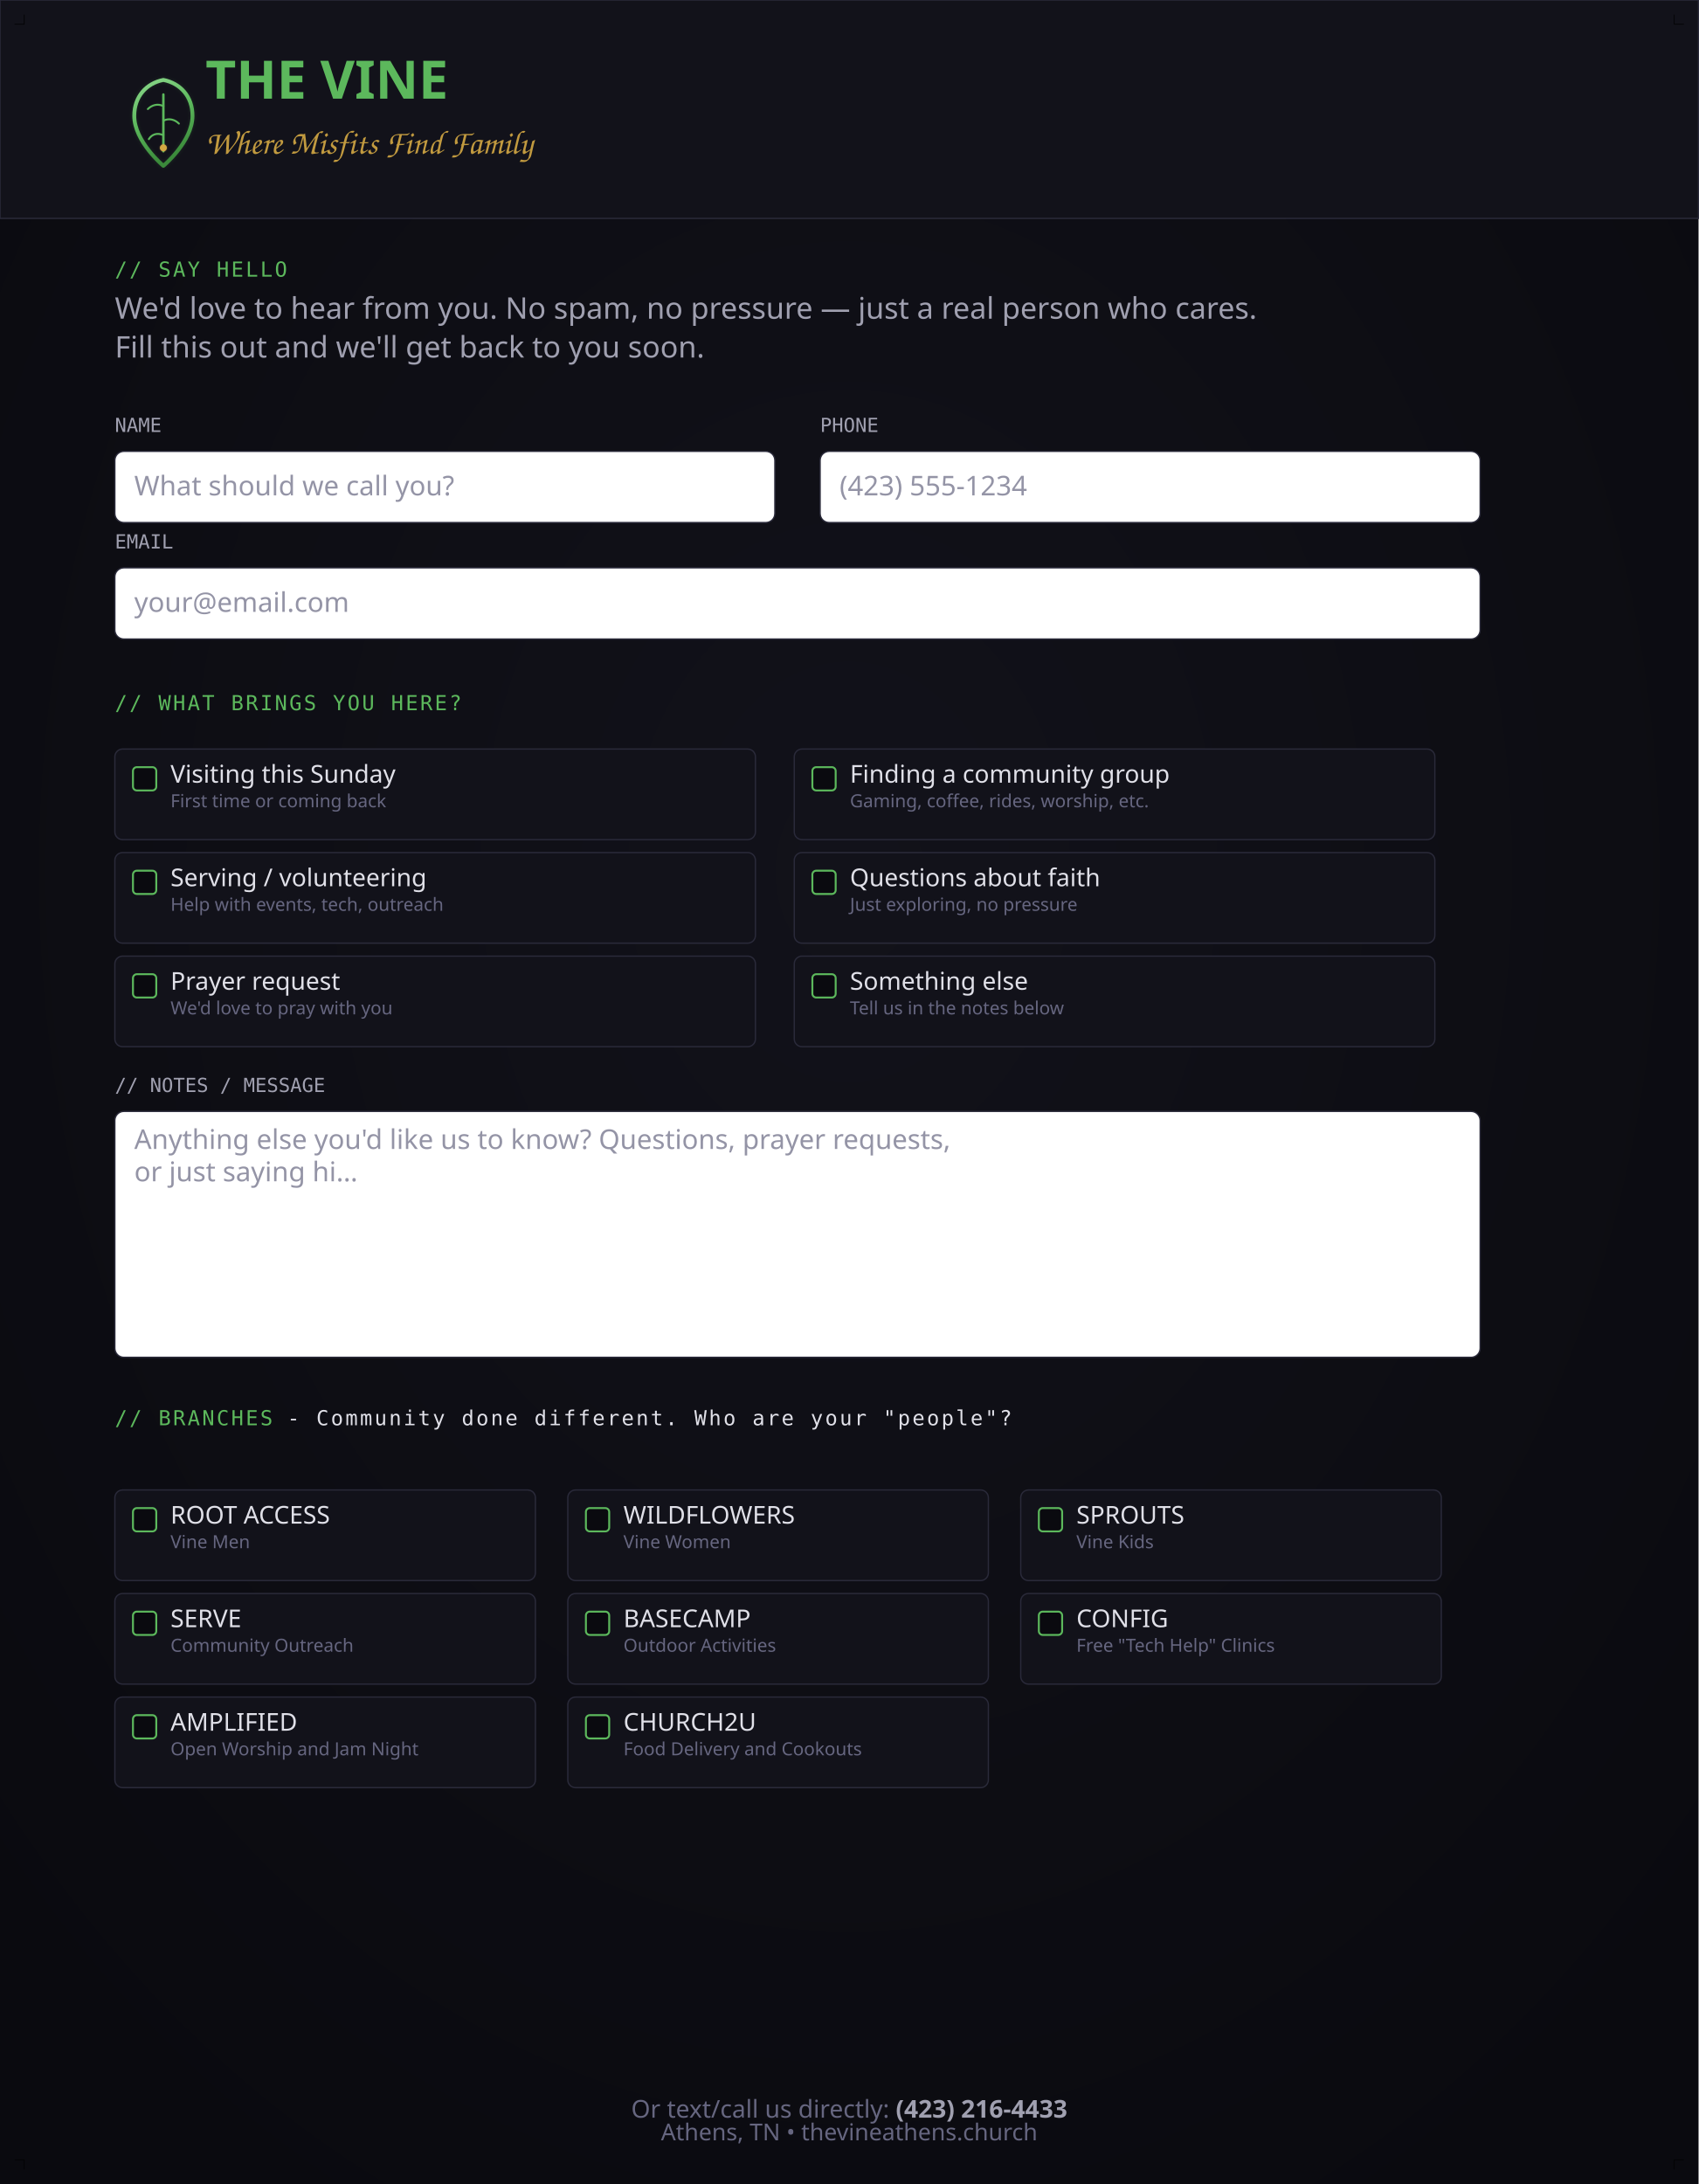
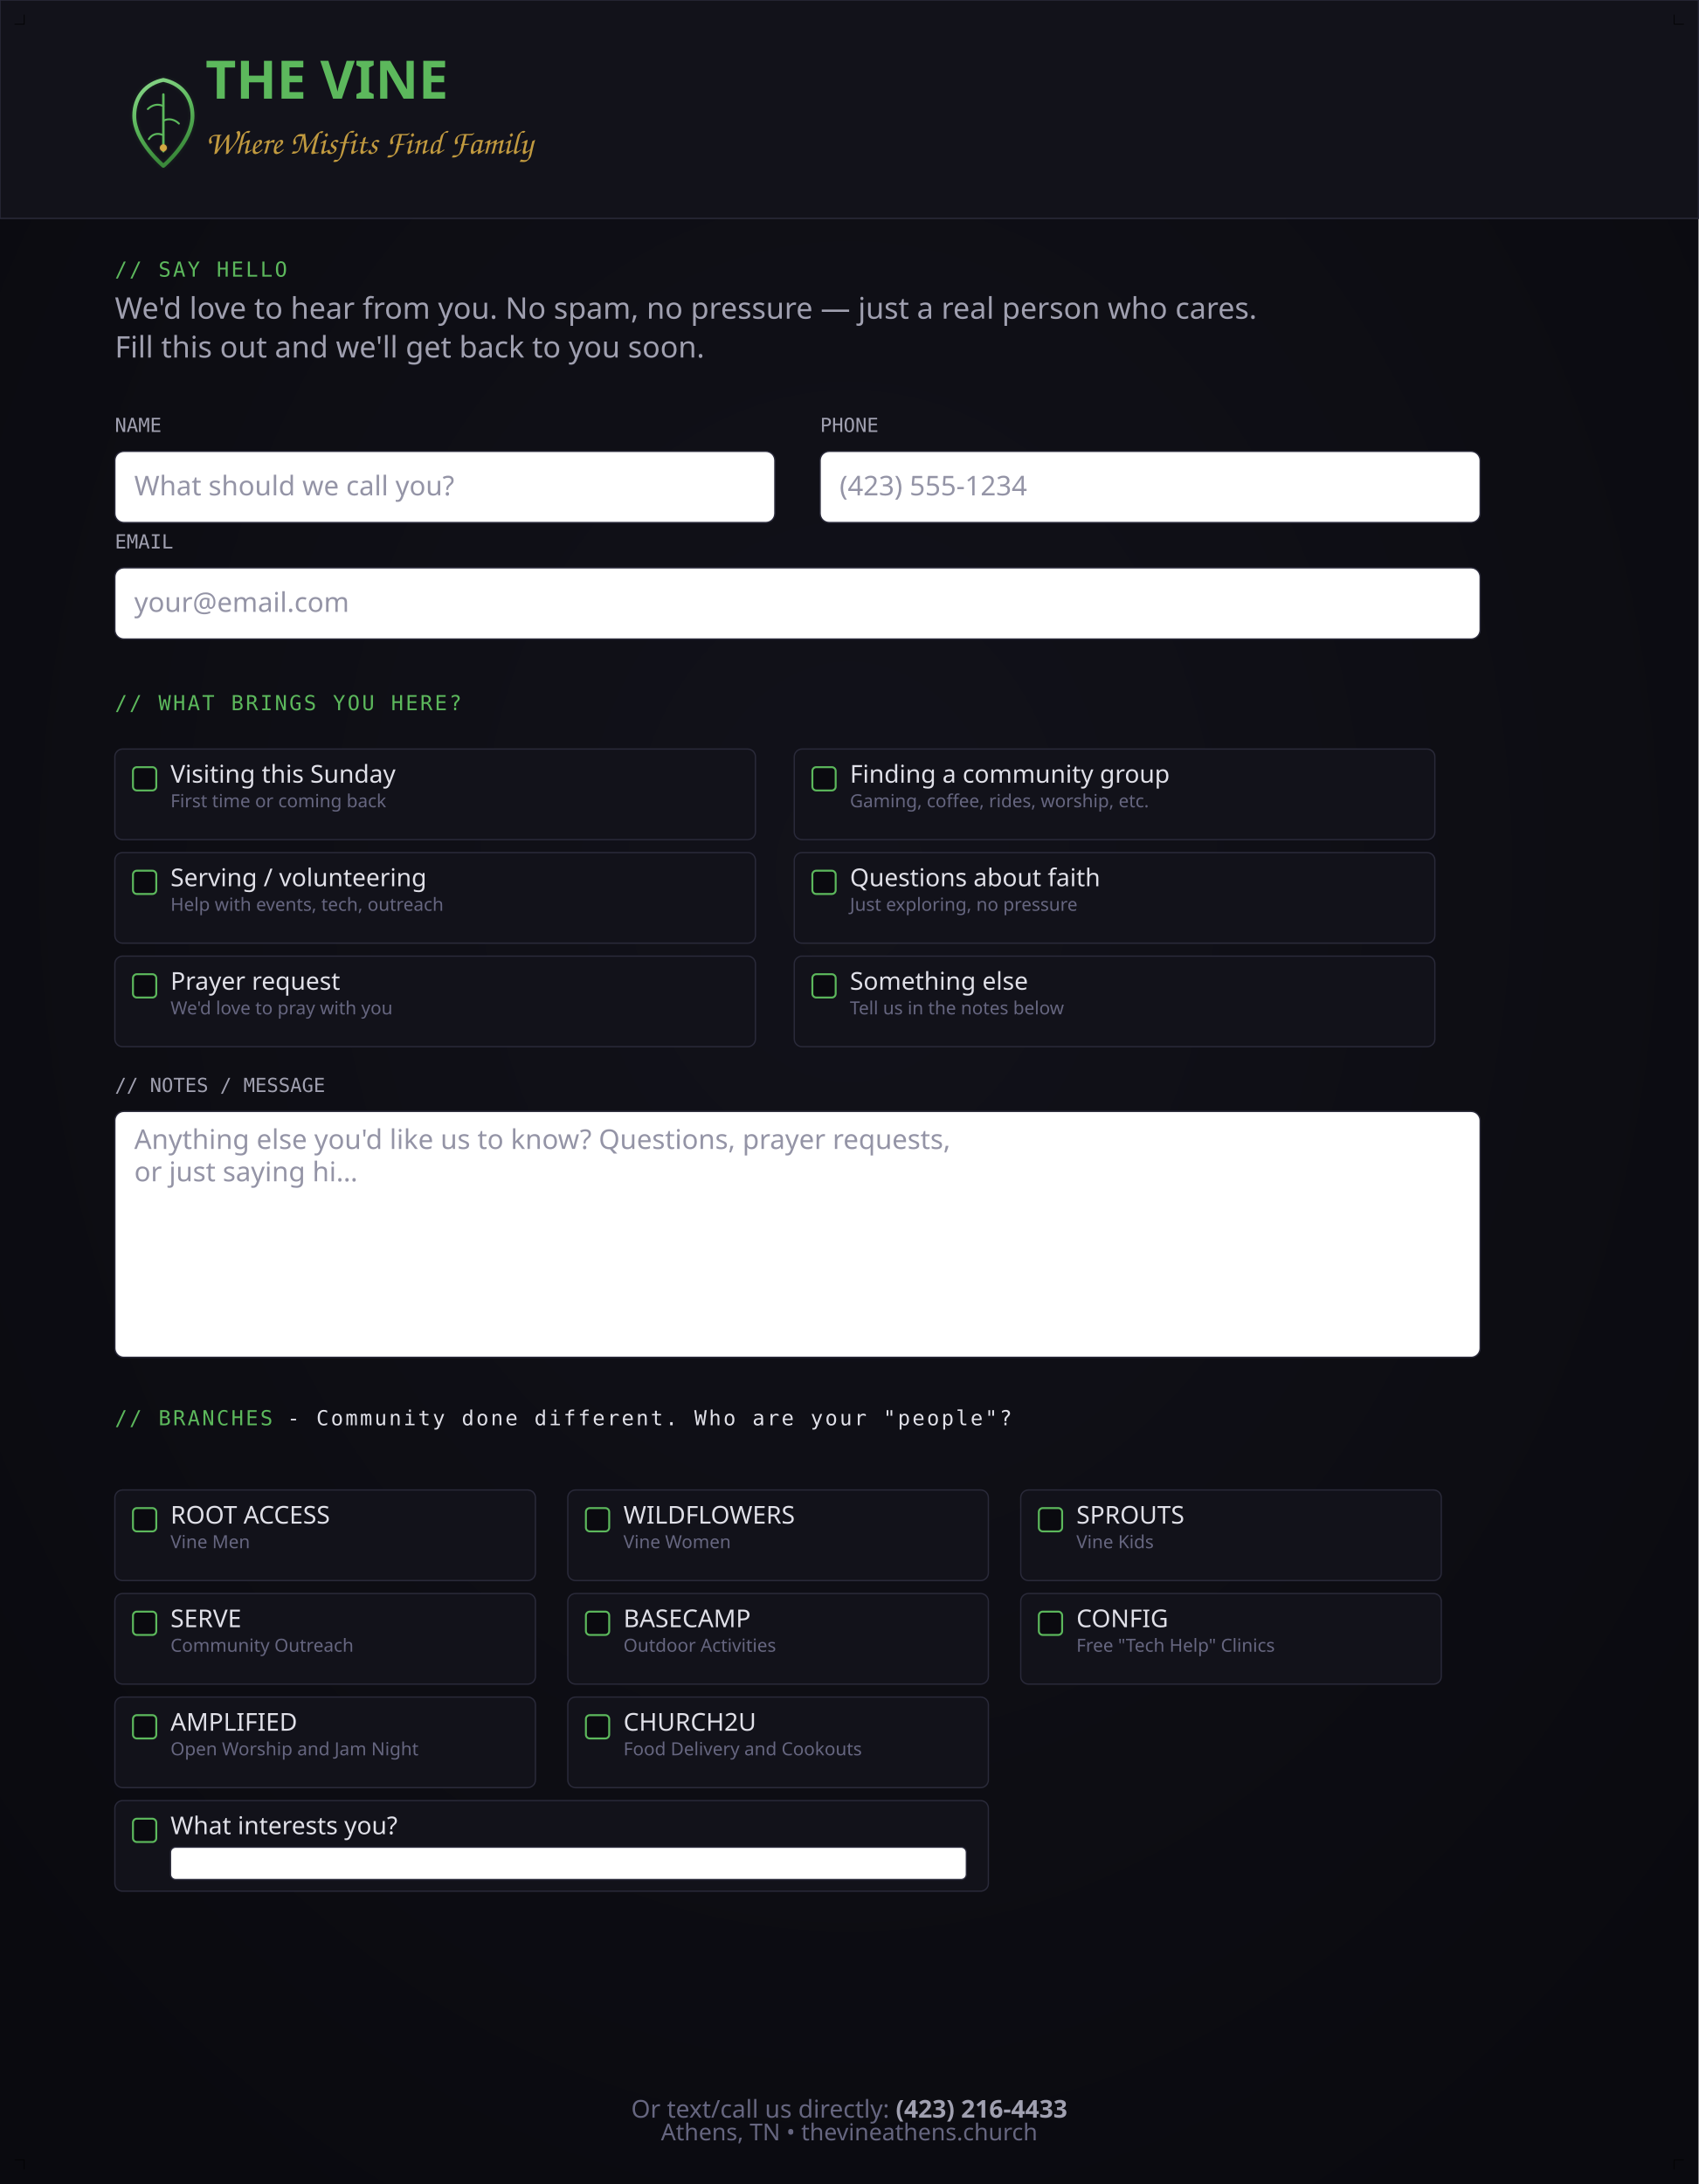
<svg xmlns="http://www.w3.org/2000/svg" viewBox="-37.5 -37.5 2625 3375" width="2625" height="3375">
  <defs>
    <radialGradient id="form-bg" cx="50%" cy="40%" r="70%">
      <stop offset="0%" stop-color="#12121a" />
      <stop offset="100%" stop-color="#0a0a0f" />
    </radialGradient>
    <linearGradient id="form-leaf" x1="0" y1="0" x2="0.3" y2="1">
      <stop offset="0%" stop-color="#8cd98c" />
      <stop offset="50%" stop-color="#5cb85c" />
      <stop offset="100%" stop-color="#3a8a3a" />
    </linearGradient>
    <filter id="form-amber-glow" x="-50%" y="-50%" width="200%" height="200%">
      <feGaussianBlur in="SourceGraphic" stdDeviation="2" result="blur" />
      <feMerge>
        <feMergeNode in="blur" />
        <feMergeNode in="SourceGraphic" />
      </feMerge>
    </filter>
    <filter id="form-leaf-glow" x="-20%" y="-20%" width="140%" height="140%">
      <feGaussianBlur in="SourceAlpha" stdDeviation="4" result="blur" />
      <feFlood flood-color="#5cb85c" flood-opacity="0.15" />
      <feComposite in2="blur" operator="in" result="glow" />
      <feMerge>
        <feMergeNode in="glow" />
        <feMergeNode in="SourceGraphic" />
      </feMerge>
    </filter>
  </defs>
  <rect x="-37.5" y="-37.5" width="2625" height="3375" fill="url(#form-bg)" />
  <g transform="translate(0, 0)">
    <rect x="-37.5" y="-37.5" width="2625" height="337.5" fill="#12121a" stroke="#2a2a3a" stroke-width="2" />
    <g transform="translate(140, 80) scale(0.75)">
      <path d="M100 185 C100 185 40 135 40 82 C40 42 65 15 100 8 C135 15 160 42 160 82 C160 135 100 185 100 185Z" fill="none" stroke="url(#form-leaf)" stroke-width="8" stroke-linejoin="round" filter="url(#form-leaf-glow)" />
      <line x1="100" y1="38" x2="100" y2="155" stroke="#5cb85c" stroke-width="5" stroke-linecap="round" />
      <path d="M100 62 C88 56 76 60 68 68" fill="none" stroke="#5cb85c" stroke-width="4" stroke-linecap="round" />
      <path d="M100 92 C112 86 124 90 132 98" fill="none" stroke="#5cb85c" stroke-width="4" stroke-linecap="round" />
      <path d="M100 122 C88 116 76 120 70 130" fill="none" stroke="#5cb85c" stroke-width="4" stroke-linecap="round" />
      <circle cx="100" cy="148" r="7" fill="#d4a843" filter="url(#form-amber-glow)" />
    </g>
    <text x="280" y="115" font-family="'Space Grotesk', sans-serif" font-size="82" font-weight="700" fill="#5cb85c">THE VINE</text>
    <text x="280" y="200" font-family="'Caveat', cursive" font-size="52" fill="#d4a843" opacity="0.9">Where Misfits Find Family</text>
  </g>
  <g transform="translate(0, 340)">
    <text x="140" y="50" font-family="'JetBrains Mono', monospace" font-size="32" fill="#5cb85c" letter-spacing="0.1em">// SAY HELLO</text>
    <text x="140" y="115" font-family="'Space Grotesk', sans-serif" font-size="46" fill="#a0a0b0">We'd love to hear from you. No spam, no pressure — just a real person who cares.</text>
    <text x="140" y="175" font-family="'Space Grotesk', sans-serif" font-size="46" fill="#a0a0b0">Fill this out and we'll get back to you soon.</text>
  </g>
  <g transform="translate(0, 630)">
    <g>
      <text x="140" y="0" font-family="'JetBrains Mono', monospace" font-size="30" fill="#a0a0b0">NAME</text>
      <rect x="140" y="30" width="1020" height="110" rx="14" fill="#ffffff" stroke="#2a2a3a" stroke-width="2" />
      <text x="170" y="98" font-family="'Space Grotesk', sans-serif" font-size="42" fill="#666680" opacity="0.7">What should we call you?</text>
      <text x="1230" y="0" font-family="'JetBrains Mono', monospace" font-size="30" fill="#a0a0b0">PHONE</text>
      <rect x="1230" y="30" width="1020" height="110" rx="14" fill="#ffffff" stroke="#2a2a3a" stroke-width="2" />
      <text x="1260" y="98" font-family="'Space Grotesk', sans-serif" font-size="42" fill="#666680" opacity="0.7">(423) 555-1234</text>
    </g>
    <g transform="translate(0, 180)">
      <text x="140" y="0" font-family="'JetBrains Mono', monospace" font-size="30" fill="#a0a0b0">EMAIL</text>
      <rect x="140" y="30" width="2110" height="110" rx="14" fill="#ffffff" stroke="#2a2a3a" stroke-width="2" />
      <text x="170" y="98" font-family="'Space Grotesk', sans-serif" font-size="42" fill="#666680" opacity="0.7">your@email.com</text>
    </g>
    <g transform="translate(0, 430)">
      <text x="140" y="0" font-family="'JetBrains Mono', monospace" font-size="32" fill="#5cb85c" letter-spacing="0.1em">// WHAT BRINGS YOU HERE?</text>
      <g transform="translate(140, 60)">
        <g>
          <rect x="0" y="0" width="990" height="140" rx="12" fill="#12121a" stroke="#2a2a3a" stroke-width="2" />
          <rect x="28" y="28" width="36" height="36" rx="6" fill="#0a0a0f" stroke="#5cb85c" stroke-width="3" />
          <text x="86" y="52" font-family="'Space Grotesk', sans-serif" font-size="38" fill="#e0e0e8">Visiting this Sunday</text>
          <text x="86" y="90" font-family="'Space Grotesk', sans-serif" font-size="28" fill="#666680">First time or coming back</text>
        </g>
        <g transform="translate(1050, 0)">
          <rect x="0" y="0" width="990" height="140" rx="12" fill="#12121a" stroke="#2a2a3a" stroke-width="2" />
          <rect x="28" y="28" width="36" height="36" rx="6" fill="#0a0a0f" stroke="#5cb85c" stroke-width="3" />
          <text x="86" y="52" font-family="'Space Grotesk', sans-serif" font-size="38" fill="#e0e0e8">Finding a community group</text>
          <text x="86" y="90" font-family="'Space Grotesk', sans-serif" font-size="28" fill="#666680">Gaming, coffee, rides, worship, etc.</text>
        </g>
      </g>
      <g transform="translate(140, 220)">
        <g>
          <rect x="0" y="0" width="990" height="140" rx="12" fill="#12121a" stroke="#2a2a3a" stroke-width="2" />
          <rect x="28" y="28" width="36" height="36" rx="6" fill="#0a0a0f" stroke="#5cb85c" stroke-width="3" />
          <text x="86" y="52" font-family="'Space Grotesk', sans-serif" font-size="38" fill="#e0e0e8">Serving / volunteering</text>
          <text x="86" y="90" font-family="'Space Grotesk', sans-serif" font-size="28" fill="#666680">Help with events, tech, outreach</text>
        </g>
        <g transform="translate(1050, 0)">
          <rect x="0" y="0" width="990" height="140" rx="12" fill="#12121a" stroke="#2a2a3a" stroke-width="2" />
          <rect x="28" y="28" width="36" height="36" rx="6" fill="#0a0a0f" stroke="#5cb85c" stroke-width="3" />
          <text x="86" y="52" font-family="'Space Grotesk', sans-serif" font-size="38" fill="#e0e0e8">Questions about faith</text>
          <text x="86" y="90" font-family="'Space Grotesk', sans-serif" font-size="28" fill="#666680">Just exploring, no pressure</text>
        </g>
      </g>
      <g transform="translate(140, 380)">
        <g>
          <rect x="0" y="0" width="990" height="140" rx="12" fill="#12121a" stroke="#2a2a3a" stroke-width="2" />
          <rect x="28" y="28" width="36" height="36" rx="6" fill="#0a0a0f" stroke="#5cb85c" stroke-width="3" />
          <text x="86" y="52" font-family="'Space Grotesk', sans-serif" font-size="38" fill="#e0e0e8">Prayer request</text>
          <text x="86" y="90" font-family="'Space Grotesk', sans-serif" font-size="28" fill="#666680">We'd love to pray with you</text>
        </g>
        <g transform="translate(1050, 0)">
          <rect x="0" y="0" width="990" height="140" rx="12" fill="#12121a" stroke="#2a2a3a" stroke-width="2" />
          <rect x="28" y="28" width="36" height="36" rx="6" fill="#0a0a0f" stroke="#5cb85c" stroke-width="3" />
          <text x="86" y="52" font-family="'Space Grotesk', sans-serif" font-size="38" fill="#e0e0e8">Something else</text>
          <text x="86" y="90" font-family="'Space Grotesk', sans-serif" font-size="28" fill="#666680">Tell us in the notes below</text>
        </g>
      </g>
    </g>
    <g transform="translate(0, 1020)">
      <text x="140" y="0" font-family="'JetBrains Mono', monospace" font-size="30" fill="#a0a0b0">// NOTES / MESSAGE</text>
      <rect x="140" y="30" width="2110" height="380" rx="14" fill="#ffffff" stroke="#2a2a3a" stroke-width="2" />
      <text x="170" y="88" font-family="'Space Grotesk', sans-serif" font-size="42" fill="#666680" opacity="0.7">Anything else you'd like us to know? Questions, prayer requests,</text>
      <text x="170" y="138" font-family="'Space Grotesk', sans-serif" font-size="42" fill="#666680" opacity="0.7">or just saying hi…</text>
      <text x="140" y="515" font-family="'JetBrains Mono', monospace" font-size="32" fill="#5cb85c" letter-spacing="0.1em">// BRANCHES <tspan fill="#e0e0e8">- Community done different. Who are your "people"?</tspan>
      </text>
      <g transform="translate(140, 615)">
        <g>
          <rect x="0" y="0" width="650" height="140" rx="12" fill="#12121a" stroke="#2a2a3a" stroke-width="2" />
          <rect x="28" y="28" width="36" height="36" rx="6" fill="#0a0a0f" stroke="#5cb85c" stroke-width="3" />
          <text x="86" y="52" font-family="'Space Grotesk', sans-serif" font-size="38" fill="#e0e0e8">ROOT ACCESS</text>
          <text x="86" y="90" font-family="'Space Grotesk', sans-serif" font-size="28" fill="#666680">Vine Men</text>
        </g>
        <g transform="translate(700, 0)">
          <rect x="0" y="0" width="650" height="140" rx="12" fill="#12121a" stroke="#2a2a3a" stroke-width="2" />
          <rect x="28" y="28" width="36" height="36" rx="6" fill="#0a0a0f" stroke="#5cb85c" stroke-width="3" />
          <text x="86" y="52" font-family="'Space Grotesk', sans-serif" font-size="38" fill="#e0e0e8">WILDFLOWERS</text>
          <text x="86" y="90" font-family="'Space Grotesk', sans-serif" font-size="28" fill="#666680">Vine Women</text>
        </g>
        <g transform="translate(1400, 0)">
          <rect x="0" y="0" width="650" height="140" rx="12" fill="#12121a" stroke="#2a2a3a" stroke-width="2" />
          <rect x="28" y="28" width="36" height="36" rx="6" fill="#0a0a0f" stroke="#5cb85c" stroke-width="3" />
          <text x="86" y="52" font-family="'Space Grotesk', sans-serif" font-size="38" fill="#e0e0e8">SPROUTS</text>
          <text x="86" y="90" font-family="'Space Grotesk', sans-serif" font-size="28" fill="#666680">Vine Kids</text>
        </g>
      </g>
      <g transform="translate(140, 775)">
        <g>
          <rect x="0" y="0" width="650" height="140" rx="12" fill="#12121a" stroke="#2a2a3a" stroke-width="2" />
          <rect x="28" y="28" width="36" height="36" rx="6" fill="#0a0a0f" stroke="#5cb85c" stroke-width="3" />
          <text x="86" y="52" font-family="'Space Grotesk', sans-serif" font-size="38" fill="#e0e0e8">SERVE</text>
          <text x="86" y="90" font-family="'Space Grotesk', sans-serif" font-size="28" fill="#666680">Community Outreach</text>
        </g>
        <g transform="translate(700, 0)">
          <rect x="0" y="0" width="650" height="140" rx="12" fill="#12121a" stroke="#2a2a3a" stroke-width="2" />
          <rect x="28" y="28" width="36" height="36" rx="6" fill="#0a0a0f" stroke="#5cb85c" stroke-width="3" />
          <text x="86" y="52" font-family="'Space Grotesk', sans-serif" font-size="38" fill="#e0e0e8">BASECAMP</text>
          <text x="86" y="90" font-family="'Space Grotesk', sans-serif" font-size="28" fill="#666680">Outdoor Activities</text>
        </g>
        <g transform="translate(1400, 0)">
          <rect x="0" y="0" width="650" height="140" rx="12" fill="#12121a" stroke="#2a2a3a" stroke-width="2" />
          <rect x="28" y="28" width="36" height="36" rx="6" fill="#0a0a0f" stroke="#5cb85c" stroke-width="3" />
          <text x="86" y="52" font-family="'Space Grotesk', sans-serif" font-size="38" fill="#e0e0e8">CONFIG</text>
          <text x="86" y="90" font-family="'Space Grotesk', sans-serif" font-size="28" fill="#666680">Free "Tech Help" Clinics</text>
        </g>
      </g>
      <g transform="translate(140, 935)">
        <g>
          <rect x="0" y="0" width="650" height="140" rx="12" fill="#12121a" stroke="#2a2a3a" stroke-width="2" />
          <rect x="28" y="28" width="36" height="36" rx="6" fill="#0a0a0f" stroke="#5cb85c" stroke-width="3" />
          <text x="86" y="52" font-family="'Space Grotesk', sans-serif" font-size="38" fill="#e0e0e8">AMPLIFIED</text>
          <text x="86" y="90" font-family="'Space Grotesk', sans-serif" font-size="28" fill="#666680">Open Worship and Jam Night</text>
        </g>
        <g transform="translate(700, 0)">
          <rect x="0" y="0" width="650" height="140" rx="12" fill="#12121a" stroke="#2a2a3a" stroke-width="2" />
          <rect x="28" y="28" width="36" height="36" rx="6" fill="#0a0a0f" stroke="#5cb85c" stroke-width="3" />
          <text x="86" y="52" font-family="'Space Grotesk', sans-serif" font-size="38" fill="#e0e0e8">CHURCH2U</text>
          <text x="86" y="90" font-family="'Space Grotesk', sans-serif" font-size="28" fill="#666680">Food Delivery and Cookouts</text>
        </g>
      </g>
+       <g transform="translate(140, 1095)">
+         <g>
+           <rect x="0" y="0" width="1350" height="140" rx="12" fill="#12121a" stroke="#2a2a3a" stroke-width="2" />
+           <rect x="28" y="28" width="36" height="36" rx="6" fill="#0a0a0f" stroke="#5cb85c" stroke-width="3" />
+           <text x="86" y="52" font-family="'Space Grotesk', sans-serif" font-size="38" fill="#e0e0e8">What interests you?</text>
+           <rect x="86" y="72" width="1230" height="50" rx="8" fill="#ffffff" stroke="#2a2a3a" stroke-width="2" />
+         </g>
+       </g>
    </g>
  </g>
  <g transform="translate(0, 3250)">
    <text x="1275" y="-15" text-anchor="middle" font-family="'Space Grotesk', sans-serif" font-size="38" fill="#666680">Or text/call us directly: <tspan font-weight="600" fill="#a0a0b0">(423) 216-4433</tspan>
    </text>
    <text x="1275" y="20" text-anchor="middle" font-family="'Space Grotesk', sans-serif" font-size="36" fill="#666680">Athens, TN • thevineathens.church</text>
  </g>
  <g stroke="#000000" stroke-width="1" fill="none">
    <path d="M-15,0 L0,0 L0,-15" />
    <path d="M2550,-15 L2550,0 L2565,0" />
    <path d="M-15,3300 L0,3300 L0,3315" />
    <path d="M2550,3315 L2550,3300 L2565,3300" />
  </g>
</svg>
